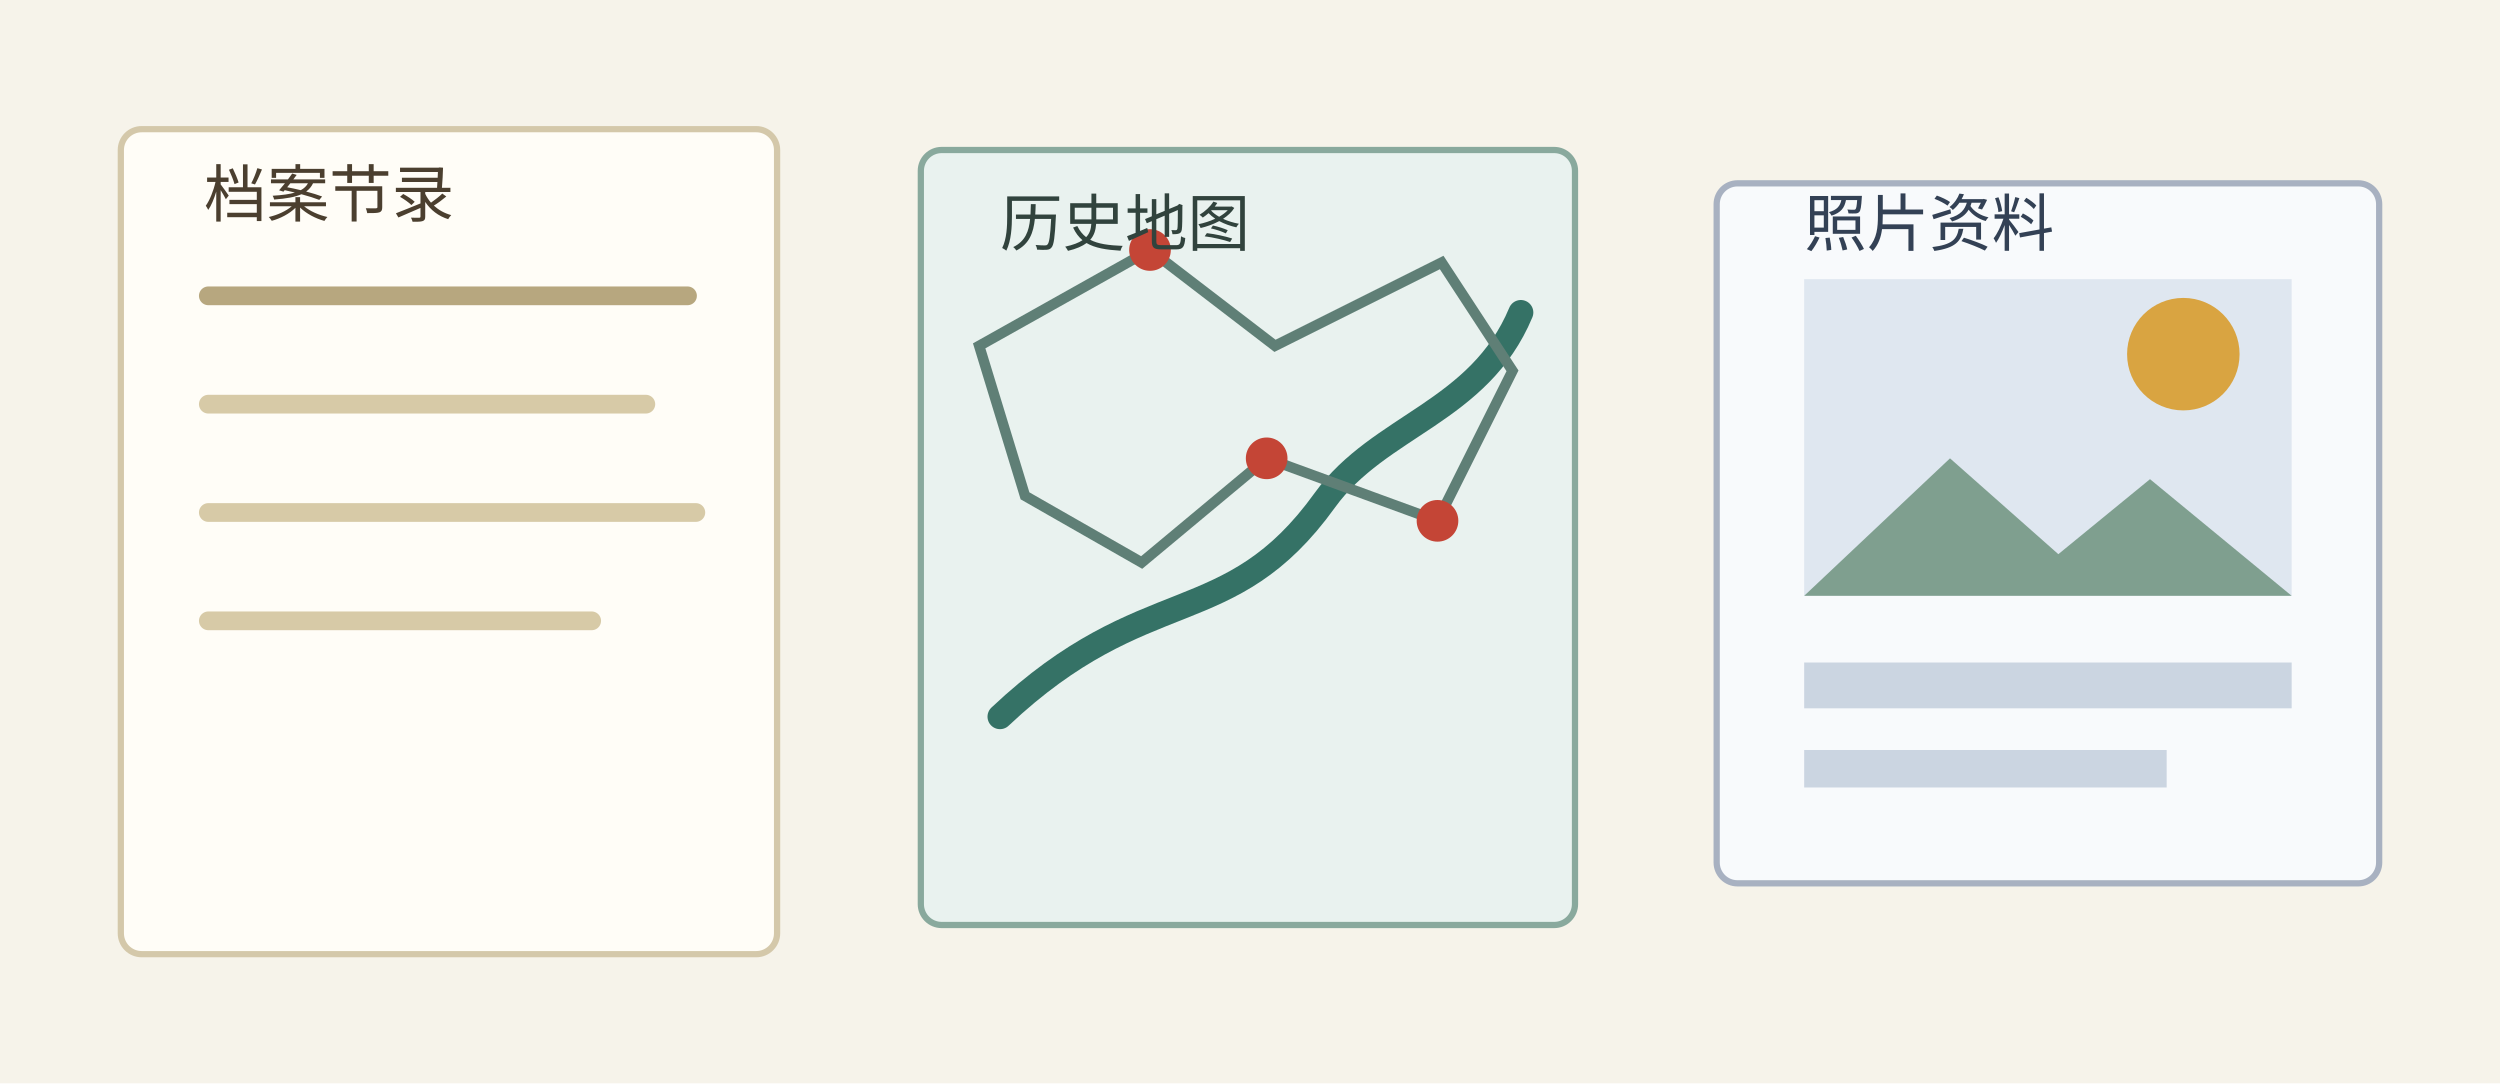
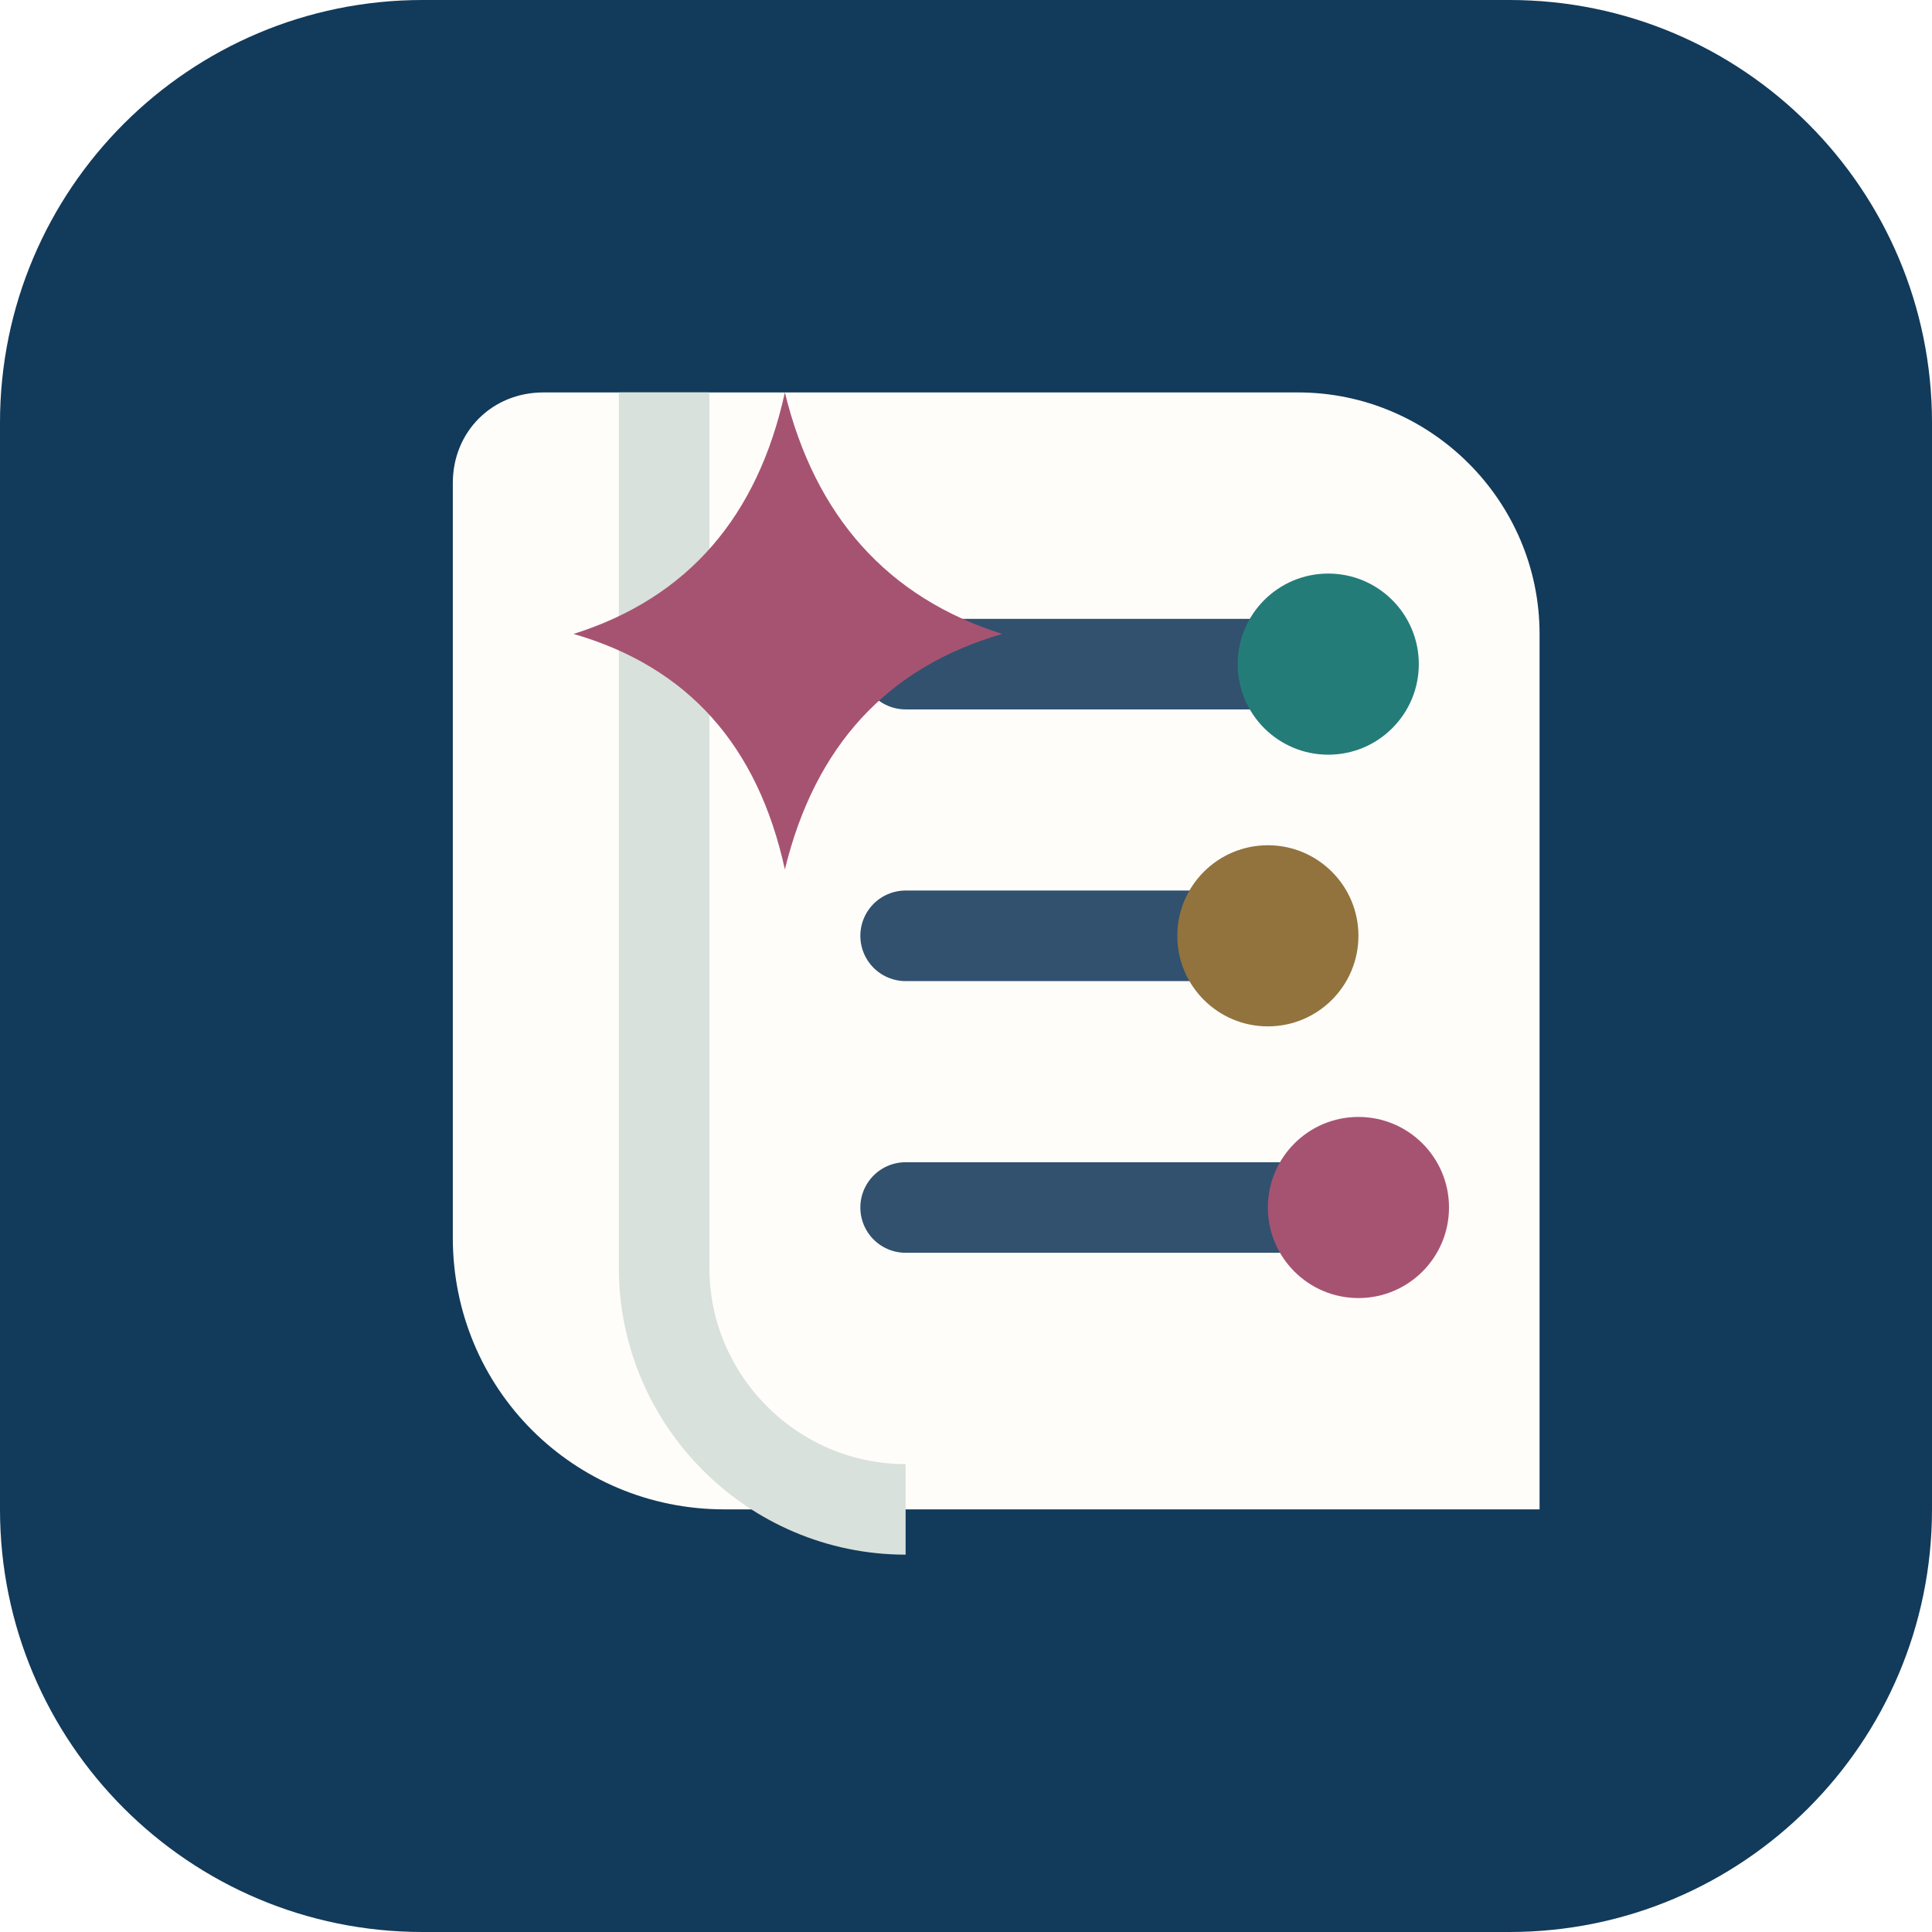
- <svg xmlns="http://www.w3.org/2000/svg" width="1200" height="520" viewBox="0 0 1200 520" role="img" aria-labelledby="title desc">
-   <rect width="1200" height="520" fill="#f6f3ea" />
-   <rect x="58" y="62" width="315" height="396" rx="10" fill="#fffdf7" stroke="#d4c8aa" stroke-width="3" />
-   <rect x="442" y="72" width="314" height="372" rx="10" fill="#e9f2ef" stroke="#89a99d" stroke-width="3" />
-   <rect x="824" y="88" width="318" height="336" rx="10" fill="#f8fafc" stroke="#a8b1c1" stroke-width="3" />
-   <path d="M480 344 C550 278, 590 304, 636 240 C662 204, 710 198, 730 150" fill="none" stroke="#357266" stroke-width="12" stroke-linecap="round" />
-   <path d="M470 166 L552 120 L612 166 L692 126 L726 178 L690 250 L608 220 L548 270 L492 238 Z" fill="none" stroke="#5f7f76" stroke-width="5" />
-   <circle cx="552" cy="120" r="10" fill="#c44536" />
-   <circle cx="608" cy="220" r="10" fill="#c44536" />
-   <circle cx="690" cy="250" r="10" fill="#c44536" />
-   <line x1="100" y1="142" x2="330" y2="142" stroke="#b7a77f" stroke-width="9" stroke-linecap="round" />
-   <line x1="100" y1="194" x2="310" y2="194" stroke="#d7caa7" stroke-width="9" stroke-linecap="round" />
-   <line x1="100" y1="246" x2="334" y2="246" stroke="#d7caa7" stroke-width="9" stroke-linecap="round" />
-   <line x1="100" y1="298" x2="284" y2="298" stroke="#d7caa7" stroke-width="9" stroke-linecap="round" />
-   <rect x="866" y="134" width="234" height="152" fill="#dfe7f0" />
-   <path d="M866 286 L936 220 L988 266 L1032 230 L1100 286 Z" fill="#7f9f8f" />
-   <circle cx="1048" cy="170" r="27" fill="#d9a441" />
-   <rect x="866" y="318" width="234" height="22" fill="#cbd5e1" />
-   <rect x="866" y="360" width="174" height="18" fill="#cbd5e1" />
-   <text x="98" y="104" fill="#4b3f2f" font-size="30" font-family="serif">档案节录</text>
-   <text x="480" y="118" fill="#31433d" font-size="30" font-family="serif">历史地图</text>
-   <text x="866" y="118" fill="#334155" font-size="30" font-family="serif">照片资料</text>
+ <svg xmlns="http://www.w3.org/2000/svg" width="64" height="64" viewBox="0 0 64 64" role="img" aria-labelledby="title desc">
+   <rect width="64" height="64" rx="14" fill="#123a5a" />
+   <path d="M18 13h25c4.4 0 8 3.6 8 8v29H24c-5 0-9-4-9-9V16c0-1.7 1.3-3 3-3Z" fill="#fffdfa" />
+   <path d="M22 13v29c0 4.4 3.6 8 8 8" fill="none" stroke="#d8e1db" stroke-width="3" />
+   <path d="M30 22h12M30 31h10M30 40h13" fill="none" stroke="#31516f" stroke-width="3" stroke-linecap="round" />
+   <path d="M19 21c3.8 1.1 6.1 3.7 7 7.8 1-4.1 3.4-6.7 7.2-7.8-3.8-1.2-6.2-3.9-7.2-8-0.9 4.1-3.2 6.8-7 8Z" fill="#a65372" />
+   <circle cx="44" cy="22" r="3" fill="#247c78" />
+   <circle cx="42" cy="31" r="3" fill="#92733e" />
+   <circle cx="45" cy="40" r="3" fill="#a65372" />
</svg>
